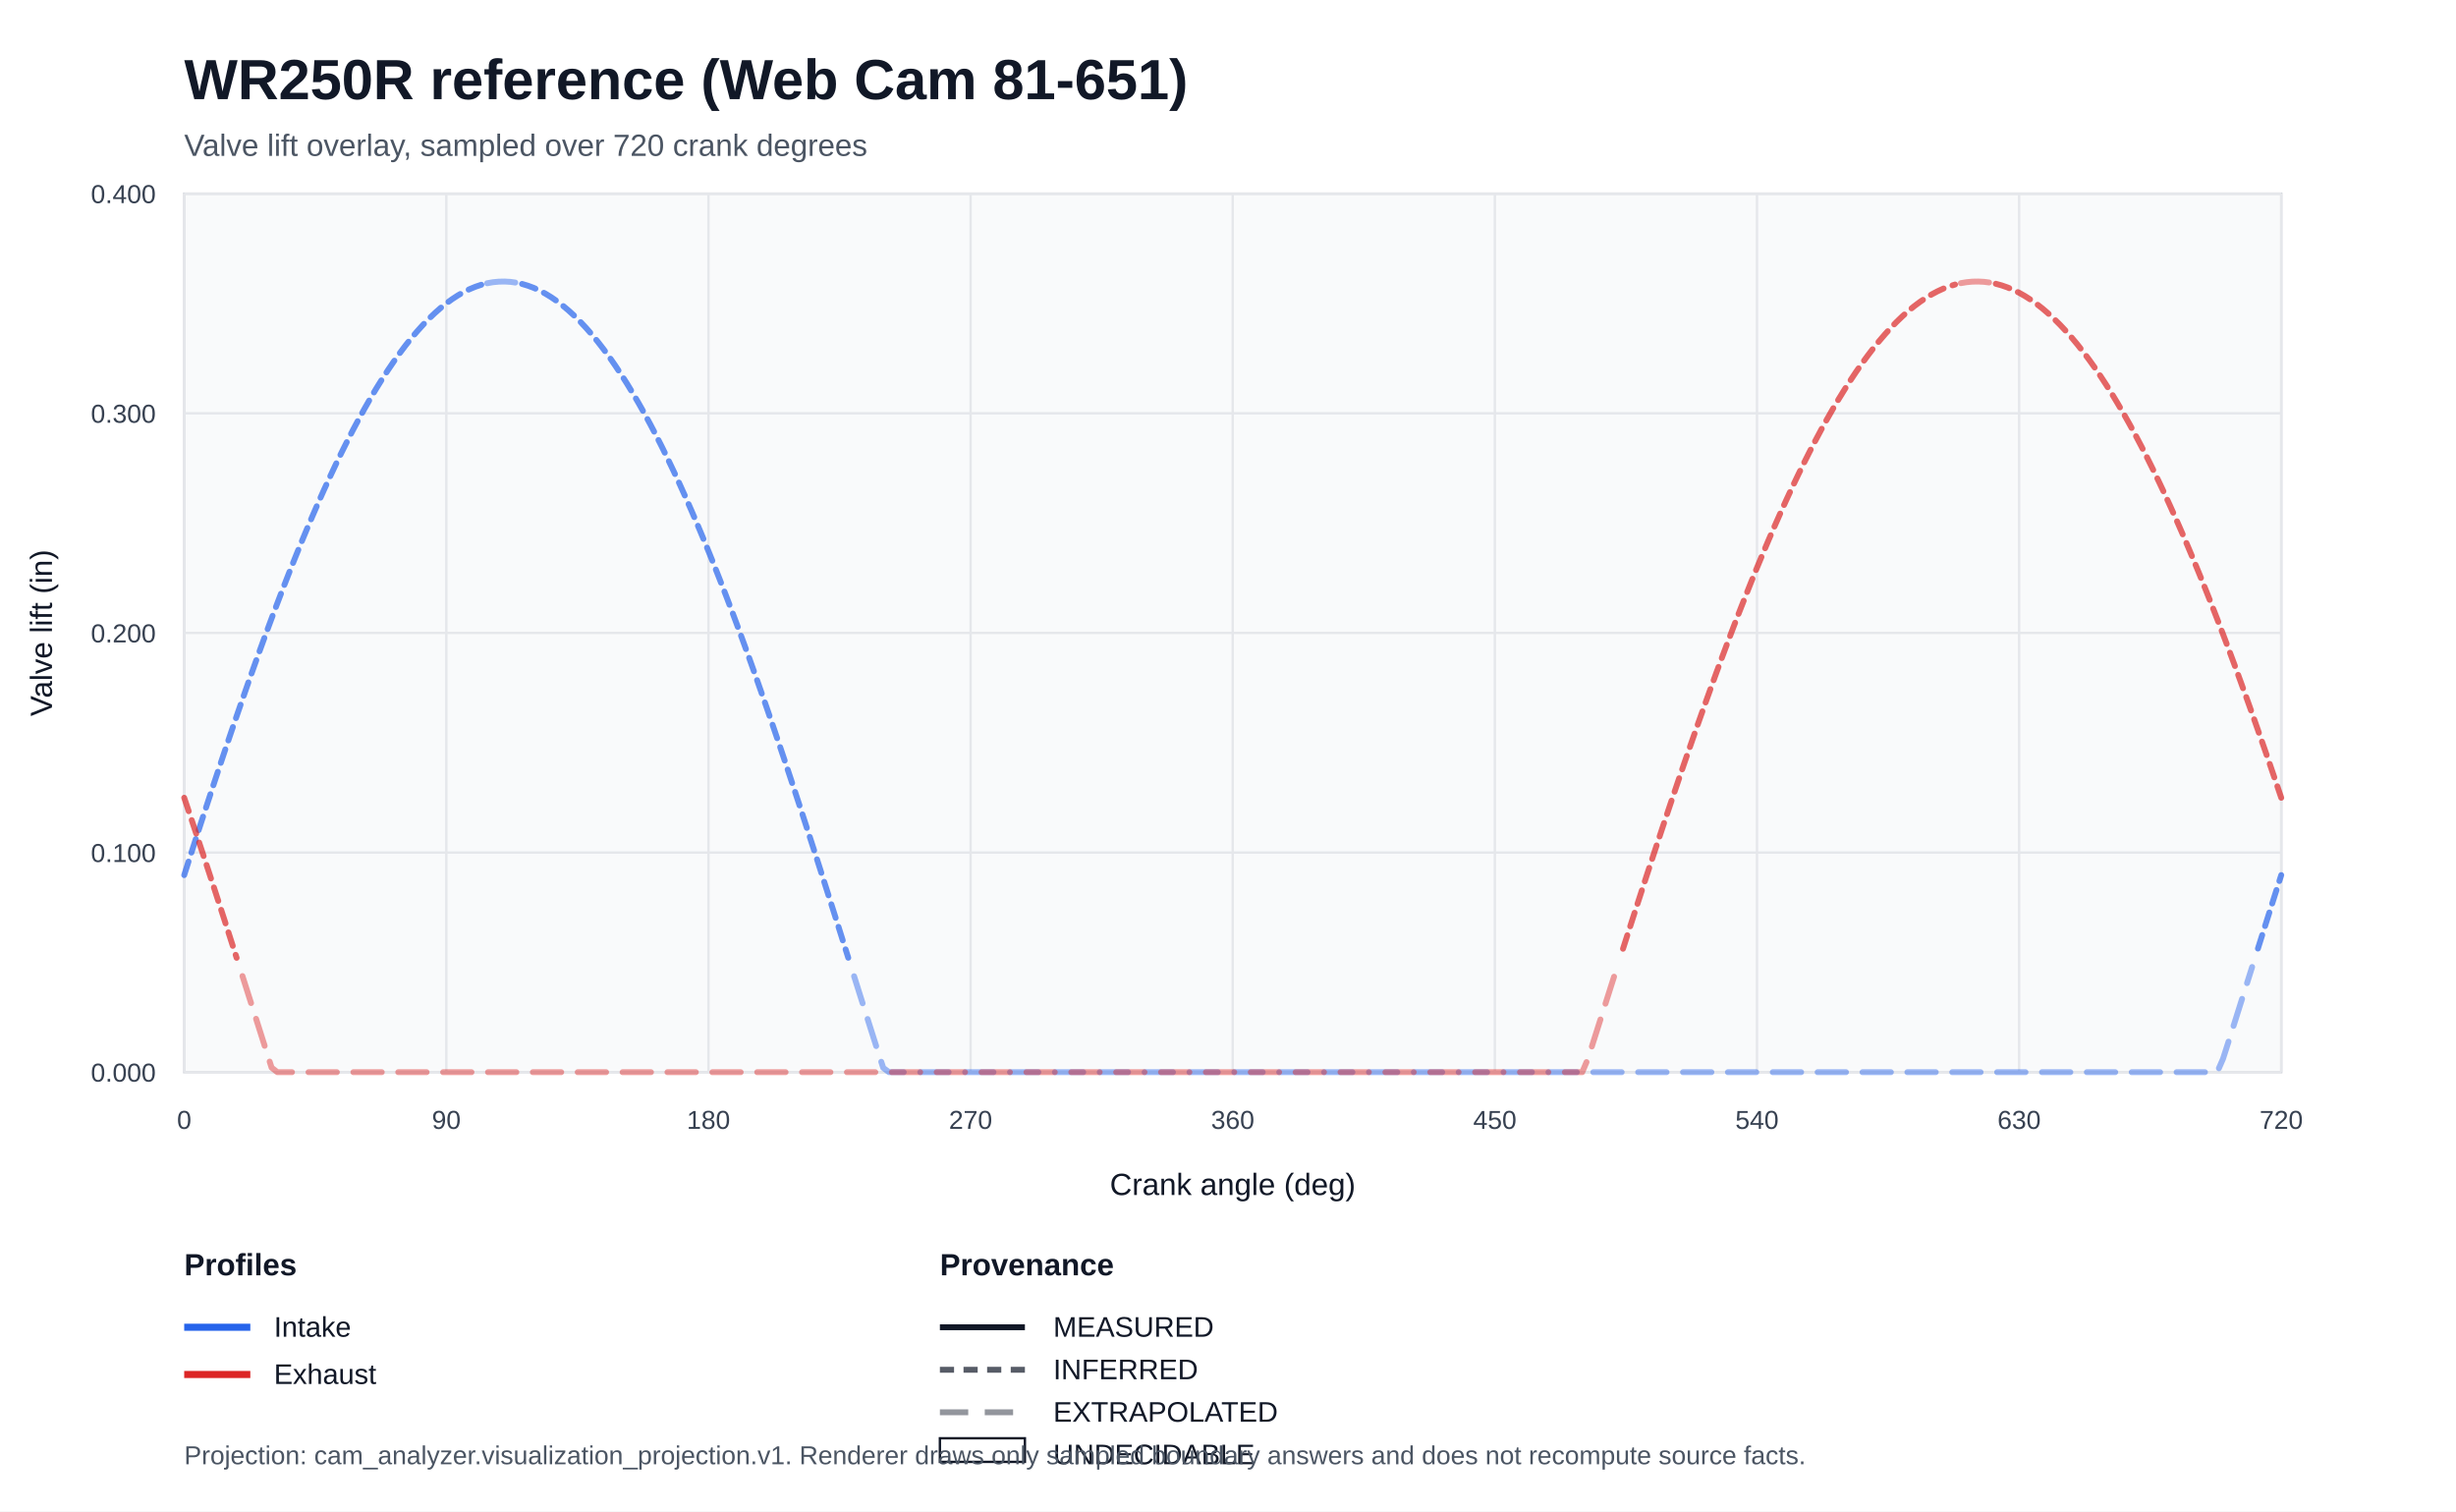
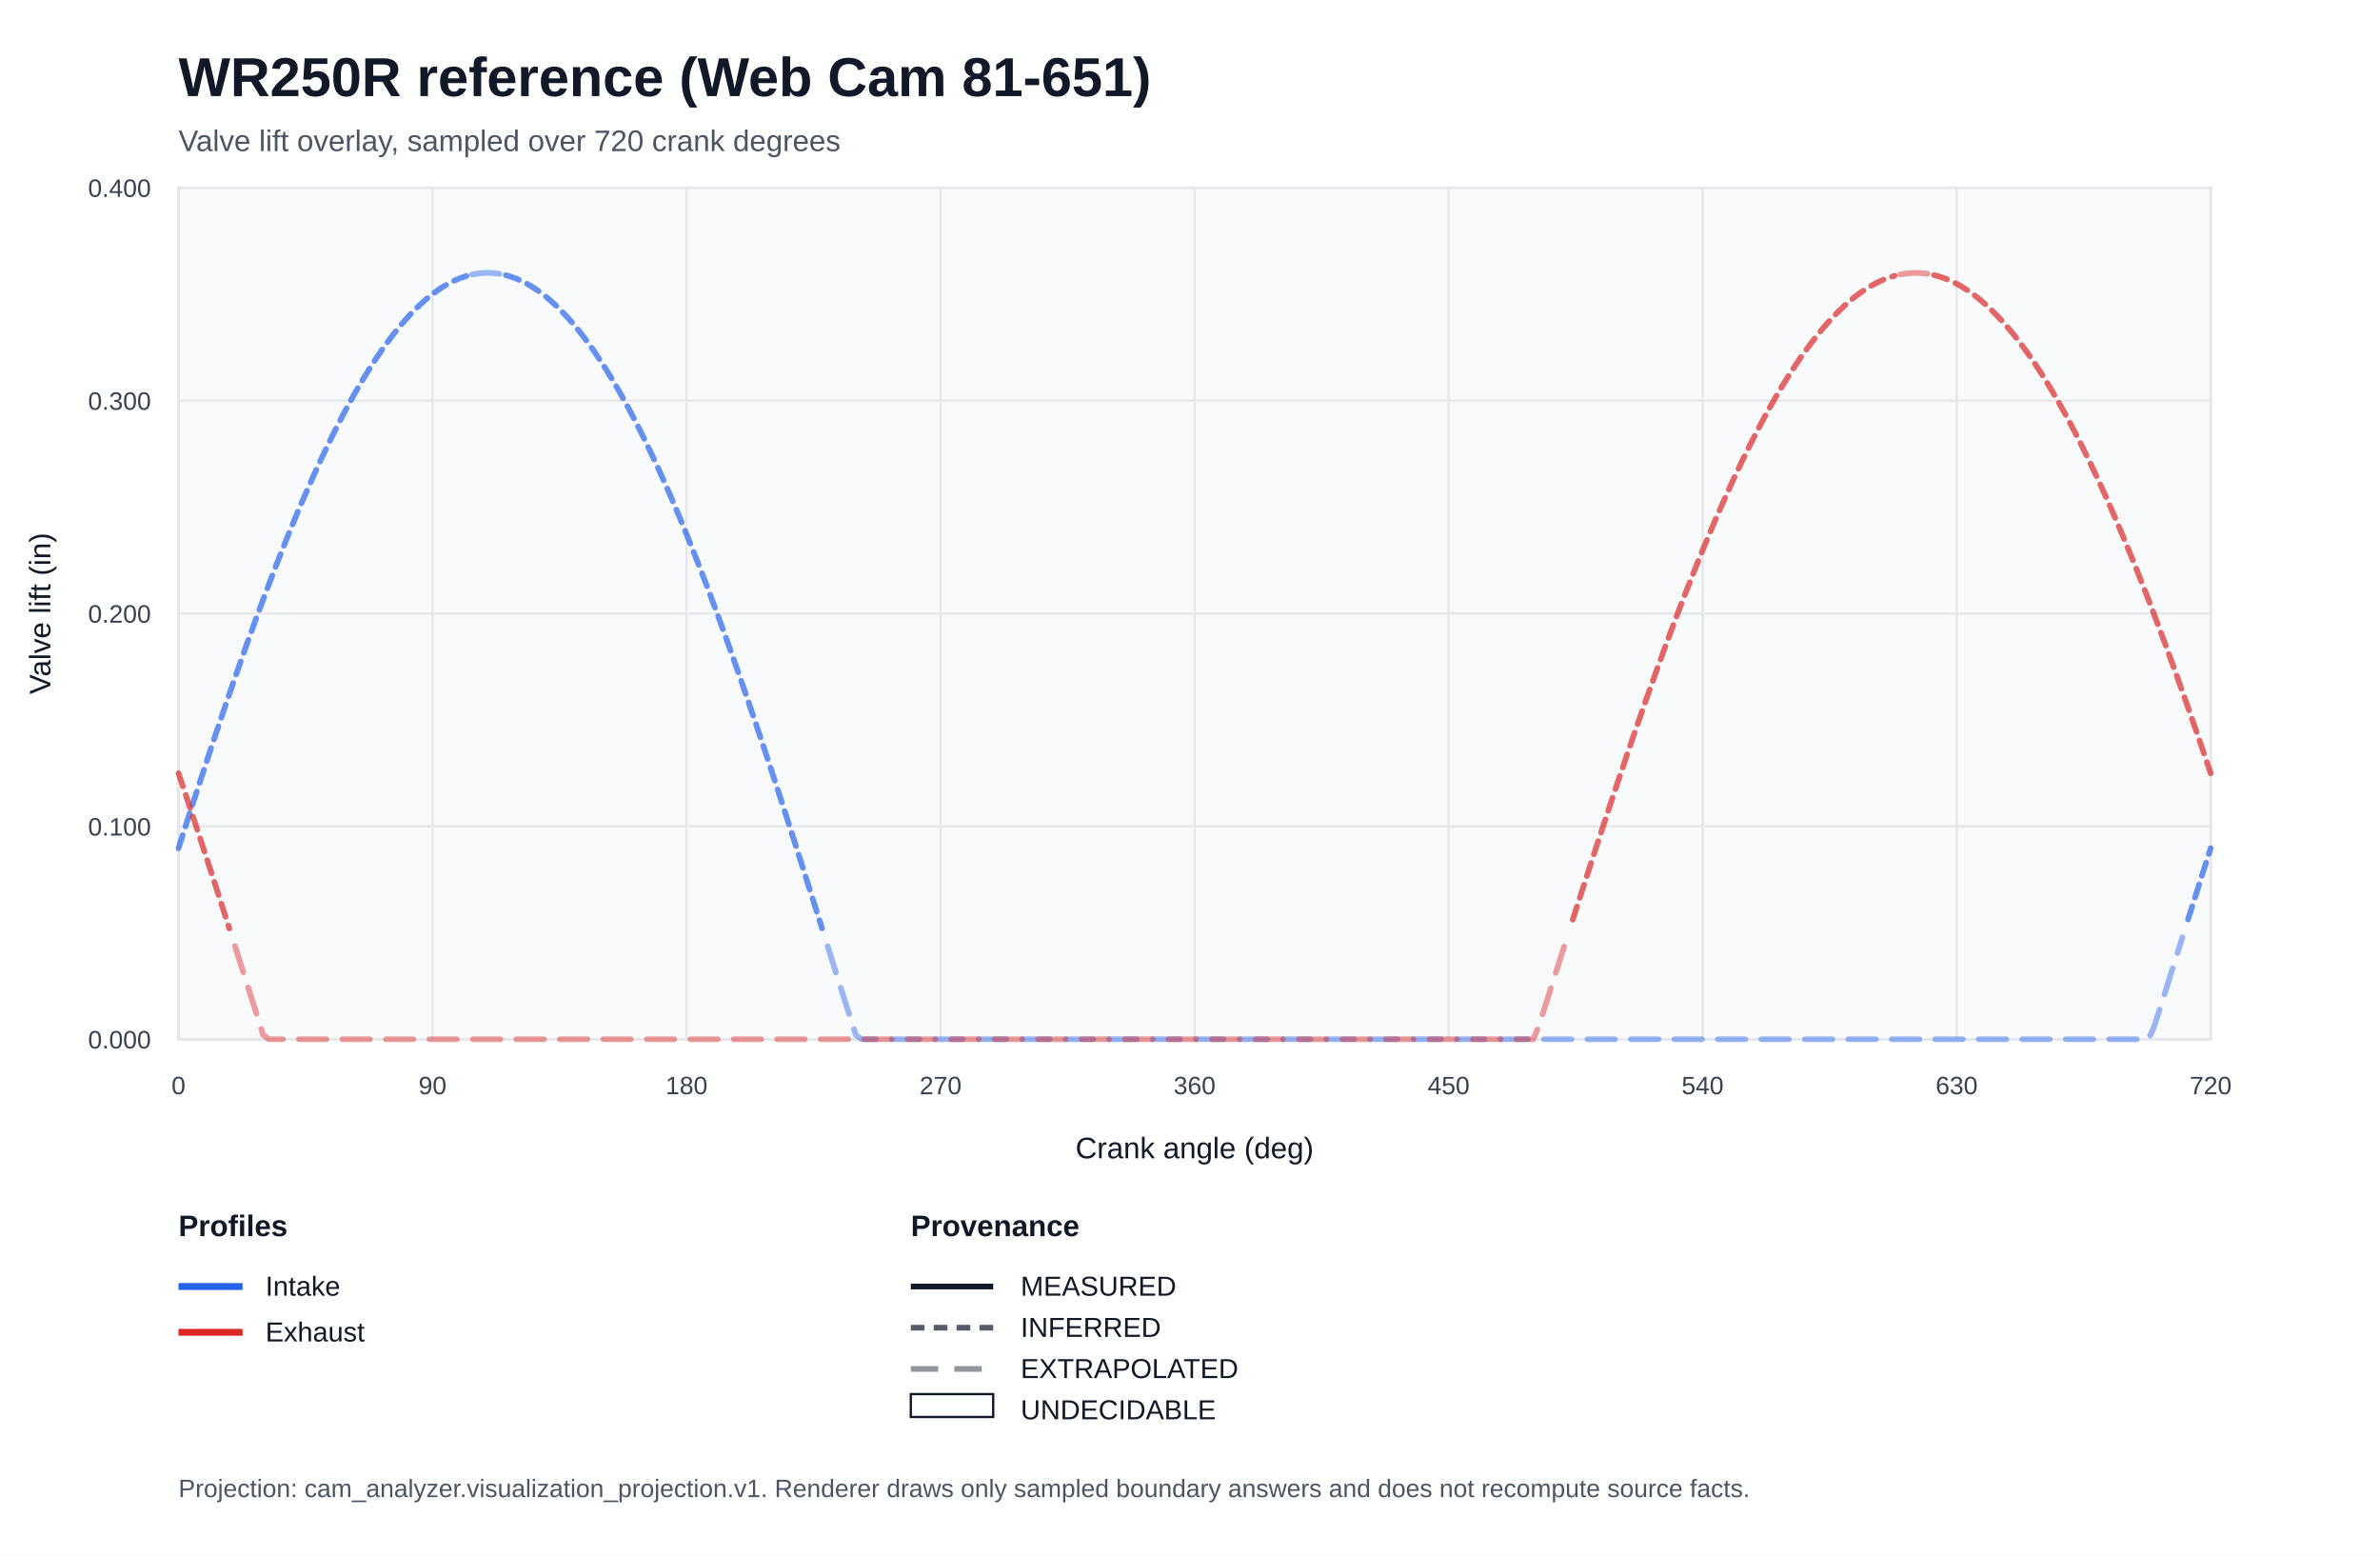
- <svg xmlns="http://www.w3.org/2000/svg" viewBox="0 0 1040 640" role="img" aria-labelledby="chart-title chart-desc">
-   <rect x="0" y="0" width="1040" height="640" fill="#ffffff" />
+ <svg xmlns="http://www.w3.org/2000/svg" viewBox="0 0 1040 680" role="img" aria-labelledby="chart-title chart-desc">
+   <rect x="0" y="0" width="1040" height="680" fill="#ffffff" />
  <text x="78" y="42" font-family="Arial, sans-serif" font-size="24" font-weight="700" fill="#111827">WR250R reference (Web Cam 81-651)</text>
  <text x="78" y="66" font-family="Arial, sans-serif" font-size="13" fill="#4b5563">Valve lift overlay, sampled over 720 crank degrees</text>
  <rect x="78" y="82" width="888" height="372" fill="#f9fafb" stroke="#d1d5db" />
  <line x1="78.00" y1="82" x2="78.00" y2="454" stroke="#e5e7eb" />
  <text x="78.00" y="478" text-anchor="middle" font-family="Arial, sans-serif" font-size="11" fill="#374151">0</text>
  <line x1="189.00" y1="82" x2="189.00" y2="454" stroke="#e5e7eb" />
  <text x="189.00" y="478" text-anchor="middle" font-family="Arial, sans-serif" font-size="11" fill="#374151">90</text>
  <line x1="300.00" y1="82" x2="300.00" y2="454" stroke="#e5e7eb" />
  <text x="300.00" y="478" text-anchor="middle" font-family="Arial, sans-serif" font-size="11" fill="#374151">180</text>
  <line x1="411.00" y1="82" x2="411.00" y2="454" stroke="#e5e7eb" />
  <text x="411.00" y="478" text-anchor="middle" font-family="Arial, sans-serif" font-size="11" fill="#374151">270</text>
  <line x1="522.00" y1="82" x2="522.00" y2="454" stroke="#e5e7eb" />
  <text x="522.00" y="478" text-anchor="middle" font-family="Arial, sans-serif" font-size="11" fill="#374151">360</text>
  <line x1="633.00" y1="82" x2="633.00" y2="454" stroke="#e5e7eb" />
  <text x="633.00" y="478" text-anchor="middle" font-family="Arial, sans-serif" font-size="11" fill="#374151">450</text>
  <line x1="744.00" y1="82" x2="744.00" y2="454" stroke="#e5e7eb" />
  <text x="744.00" y="478" text-anchor="middle" font-family="Arial, sans-serif" font-size="11" fill="#374151">540</text>
  <line x1="855.00" y1="82" x2="855.00" y2="454" stroke="#e5e7eb" />
  <text x="855.00" y="478" text-anchor="middle" font-family="Arial, sans-serif" font-size="11" fill="#374151">630</text>
  <line x1="966.00" y1="82" x2="966.00" y2="454" stroke="#e5e7eb" />
  <text x="966.00" y="478" text-anchor="middle" font-family="Arial, sans-serif" font-size="11" fill="#374151">720</text>
  <line x1="78" y1="454.00" x2="966" y2="454.00" stroke="#e5e7eb" />
  <text x="66" y="458.00" text-anchor="end" font-family="Arial, sans-serif" font-size="11" fill="#374151">0.000</text>
  <line x1="78" y1="361.00" x2="966" y2="361.00" stroke="#e5e7eb" />
  <text x="66" y="365.00" text-anchor="end" font-family="Arial, sans-serif" font-size="11" fill="#374151">0.100</text>
  <line x1="78" y1="268.00" x2="966" y2="268.00" stroke="#e5e7eb" />
  <text x="66" y="272.00" text-anchor="end" font-family="Arial, sans-serif" font-size="11" fill="#374151">0.200</text>
  <line x1="78" y1="175.00" x2="966" y2="175.00" stroke="#e5e7eb" />
  <text x="66" y="179.00" text-anchor="end" font-family="Arial, sans-serif" font-size="11" fill="#374151">0.300</text>
  <line x1="78" y1="82.00" x2="966" y2="82.00" stroke="#e5e7eb" />
  <text x="66" y="86.00" text-anchor="end" font-family="Arial, sans-serif" font-size="11" fill="#374151">0.400</text>
  <text x="522" y="506" text-anchor="middle" font-family="Arial, sans-serif" font-size="13" fill="#111827">Crank angle (deg)</text>
  <text x="22" y="268" transform="rotate(-90 22 268)" text-anchor="middle" font-family="Arial, sans-serif" font-size="13" fill="#111827">Valve lift (in)</text>
  <path d="M 78.00 370.54 L 80.47 362.84 L 82.93 355.19 L 85.40 347.58 L 87.87 340.03 L 90.33 332.54 L 92.80 325.11 L 95.27 317.74 L 97.73 310.46 L 100.20 303.25 L 102.67 296.12 L 105.13 289.08 L 107.60 282.13 L 110.07 275.28 L 112.53 268.52 L 115.00 261.88 L 117.47 255.34 L 119.93 248.91 L 122.40 242.60 L 124.87 236.41 L 127.33 230.35 L 129.80 224.41 L 132.27 218.61 L 134.73 212.94 L 137.20 207.40 L 139.67 202.02 L 142.13 196.77 L 144.60 191.68 L 147.07 186.74 L 149.53 181.95 L 152.00 177.32 L 154.47 172.85 L 156.93 168.54 L 159.40 164.40 L 161.87 160.43 L 164.33 156.63 L 166.80 153.00 L 169.27 149.55 L 171.73 146.27 L 174.20 143.17 L 176.67 140.26 L 179.13 137.53 L 181.60 134.98 L 184.07 132.62 L 186.53 130.44 L 189.00 128.46 L 191.47 126.66 L 193.93 125.06 L 196.40 123.65 L 198.87 122.43 L 201.33 121.41 L 203.80 120.58" fill="none" stroke="#2563eb" stroke-width="2.5" stroke-opacity="0.70" stroke-dasharray="6 4" stroke-linecap="round" stroke-linejoin="round" />
  <path d="M 206.27 119.94 L 208.73 119.50 L 211.20 119.26 L 213.67 119.21 L 216.13 119.35 L 218.60 119.70" fill="none" stroke="#2563eb" stroke-width="2.5" stroke-opacity="0.45" stroke-dasharray="12 7" stroke-linecap="round" stroke-linejoin="round" />
  <path d="M 221.07 120.23 L 223.53 120.97 L 226.00 121.89 L 228.47 123.02 L 230.93 124.33 L 233.40 125.84 L 235.87 127.54 L 238.33 129.43 L 240.80 131.51 L 243.27 133.77 L 245.73 136.23 L 248.20 138.87 L 250.67 141.69 L 253.13 144.70 L 255.60 147.89 L 258.07 151.25 L 260.53 154.79 L 263.00 158.51 L 265.47 162.39 L 267.93 166.45 L 270.40 170.67 L 272.87 175.06 L 275.33 179.61 L 277.80 184.32 L 280.27 189.19 L 282.73 194.21 L 285.20 199.38 L 287.67 204.69 L 290.13 210.15 L 292.60 215.75 L 295.07 221.49 L 297.53 227.36 L 300.00 233.36 L 302.47 239.49 L 304.93 245.74 L 307.40 252.11 L 309.87 258.59 L 312.33 265.19 L 314.80 271.89 L 317.27 278.69 L 319.73 285.59 L 322.20 292.59 L 324.67 299.67 L 327.13 306.84 L 329.60 314.09 L 332.07 321.42 L 334.53 328.81 L 337.00 336.27 L 339.47 343.80 L 341.93 351.38 L 344.40 359.01 L 346.87 366.68 L 349.33 374.40 L 351.80 382.15 L 354.27 389.93 L 356.73 397.73 L 359.20 405.54" fill="none" stroke="#2563eb" stroke-width="2.5" stroke-opacity="0.70" stroke-dasharray="6 4" stroke-linecap="round" stroke-linejoin="round" />
  <path d="M 361.67 413.37 L 364.13 421.19 L 366.60 429.00 L 369.07 436.79 L 371.53 444.53 L 374.00 452.15 L 376.47 454.00 L 378.93 454.00 L 381.40 454.00 L 383.87 454.00 L 386.33 454.00 L 388.80 454.00 L 391.27 454.00 L 393.73 454.00 L 396.20 454.00 L 398.67 454.00 L 401.13 454.00 L 403.60 454.00 L 406.07 454.00 L 408.53 454.00 L 411.00 454.00 L 413.47 454.00 L 415.93 454.00 L 418.40 454.00 L 420.87 454.00 L 423.33 454.00 L 425.80 454.00 L 428.27 454.00 L 430.73 454.00 L 433.20 454.00 L 435.67 454.00 L 438.13 454.00 L 440.60 454.00 L 443.07 454.00 L 445.53 454.00 L 448.00 454.00 L 450.47 454.00 L 452.93 454.00 L 455.40 454.00 L 457.87 454.00 L 460.33 454.00 L 462.80 454.00 L 465.27 454.00 L 467.73 454.00 L 470.20 454.00 L 472.67 454.00 L 475.13 454.00 L 477.60 454.00 L 480.07 454.00 L 482.53 454.00 L 485.00 454.00 L 487.47 454.00 L 489.93 454.00 L 492.40 454.00 L 494.87 454.00 L 497.33 454.00 L 499.80 454.00 L 502.27 454.00 L 504.73 454.00 L 507.20 454.00 L 509.67 454.00 L 512.13 454.00 L 514.60 454.00 L 517.07 454.00 L 519.53 454.00 L 522.00 454.00 L 524.47 454.00 L 526.93 454.00 L 529.40 454.00 L 531.87 454.00 L 534.33 454.00 L 536.80 454.00 L 539.27 454.00 L 541.73 454.00 L 544.20 454.00 L 546.67 454.00 L 549.13 454.00 L 551.60 454.00 L 554.07 454.00 L 556.53 454.00 L 559.00 454.00 L 561.47 454.00 L 563.93 454.00 L 566.40 454.00 L 568.87 454.00 L 571.33 454.00 L 573.80 454.00 L 576.27 454.00 L 578.73 454.00 L 581.20 454.00 L 583.67 454.00 L 586.13 454.00 L 588.60 454.00 L 591.07 454.00 L 593.53 454.00 L 596.00 454.00 L 598.47 454.00 L 600.93 454.00 L 603.40 454.00 L 605.87 454.00 L 608.33 454.00 L 610.80 454.00 L 613.27 454.00 L 615.73 454.00 L 618.20 454.00 L 620.67 454.00 L 623.13 454.00 L 625.60 454.00 L 628.07 454.00 L 630.53 454.00 L 633.00 454.00 L 635.47 454.00 L 637.93 454.00 L 640.40 454.00 L 642.87 454.00 L 645.33 454.00 L 647.80 454.00 L 650.27 454.00 L 652.73 454.00 L 655.20 454.00 L 657.67 454.00 L 660.13 454.00 L 662.60 454.00 L 665.07 454.00 L 667.53 454.00 L 670.00 454.00 L 672.47 454.00 L 674.93 454.00 L 677.40 454.00 L 679.87 454.00 L 682.33 454.00 L 684.80 454.00 L 687.27 454.00 L 689.73 454.00 L 692.20 454.00 L 694.67 454.00 L 697.13 454.00 L 699.60 454.00 L 702.07 454.00 L 704.53 454.00 L 707.00 454.00 L 709.47 454.00 L 711.93 454.00 L 714.40 454.00 L 716.87 454.00 L 719.33 454.00 L 721.80 454.00 L 724.27 454.00 L 726.73 454.00 L 729.20 454.00 L 731.67 454.00 L 734.13 454.00 L 736.60 454.00 L 739.07 454.00 L 741.53 454.00 L 744.00 454.00 L 746.47 454.00 L 748.93 454.00 L 751.40 454.00 L 753.87 454.00 L 756.33 454.00 L 758.80 454.00 L 761.27 454.00 L 763.73 454.00 L 766.20 454.00 L 768.67 454.00 L 771.13 454.00 L 773.60 454.00 L 776.07 454.00 L 778.53 454.00 L 781.00 454.00 L 783.47 454.00 L 785.93 454.00 L 788.40 454.00 L 790.87 454.00 L 793.33 454.00 L 795.80 454.00 L 798.27 454.00 L 800.73 454.00 L 803.20 454.00 L 805.67 454.00 L 808.13 454.00 L 810.60 454.00 L 813.07 454.00 L 815.53 454.00 L 818.00 454.00 L 820.47 454.00 L 822.93 454.00 L 825.40 454.00 L 827.87 454.00 L 830.33 454.00 L 832.80 454.00 L 835.27 454.00 L 837.73 454.00 L 840.20 454.00 L 842.67 454.00 L 845.13 454.00 L 847.60 454.00 L 850.07 454.00 L 852.53 454.00 L 855.00 454.00 L 857.47 454.00 L 859.93 454.00 L 862.40 454.00 L 864.87 454.00 L 867.33 454.00 L 869.80 454.00 L 872.27 454.00 L 874.73 454.00 L 877.20 454.00 L 879.67 454.00 L 882.13 454.00 L 884.60 454.00 L 887.07 454.00 L 889.53 454.00 L 892.00 454.00 L 894.47 454.00 L 896.93 454.00 L 899.40 454.00 L 901.87 454.00 L 904.33 454.00 L 906.80 454.00 L 909.27 454.00 L 911.73 454.00 L 914.20 454.00 L 916.67 454.00 L 919.13 454.00 L 921.60 454.00 L 924.07 454.00 L 926.53 454.00 L 929.00 454.00 L 931.47 454.00 L 933.93 454.00 L 936.40 454.00 L 938.87 454.00 L 941.33 448.36 L 943.80 440.67 L 946.27 432.90 L 948.73 425.10 L 951.20 417.28 L 953.67 409.46" fill="none" stroke="#2563eb" stroke-width="2.5" stroke-opacity="0.45" stroke-dasharray="12 7" stroke-linecap="round" stroke-linejoin="round" />
  <path d="M 956.13 401.64 L 958.60 393.83 L 961.07 386.04 L 963.53 378.27 L 966.00 370.54" fill="none" stroke="#2563eb" stroke-width="2.5" stroke-opacity="0.70" stroke-dasharray="6 4" stroke-linecap="round" stroke-linejoin="round" />
  <path d="M 78.00 337.79 L 80.47 345.13 L 82.93 352.52 L 85.40 359.97 L 87.87 367.47 L 90.33 375.01 L 92.80 382.60 L 95.27 390.23 L 97.73 397.89 L 100.20 405.57" fill="none" stroke="#dc2626" stroke-width="2.5" stroke-opacity="0.70" stroke-dasharray="6 4" stroke-linecap="round" stroke-linejoin="round" />
  <path d="M 102.67 413.29 L 105.13 421.02 L 107.60 428.77 L 110.07 436.53 L 112.53 444.30 L 115.00 452.06 L 117.47 454.00 L 119.93 454.00 L 122.40 454.00 L 124.87 454.00 L 127.33 454.00 L 129.80 454.00 L 132.27 454.00 L 134.73 454.00 L 137.20 454.00 L 139.67 454.00 L 142.13 454.00 L 144.60 454.00 L 147.07 454.00 L 149.53 454.00 L 152.00 454.00 L 154.47 454.00 L 156.93 454.00 L 159.40 454.00 L 161.87 454.00 L 164.33 454.00 L 166.80 454.00 L 169.27 454.00 L 171.73 454.00 L 174.20 454.00 L 176.67 454.00 L 179.13 454.00 L 181.60 454.00 L 184.07 454.00 L 186.53 454.00 L 189.00 454.00 L 191.47 454.00 L 193.93 454.00 L 196.40 454.00 L 198.87 454.00 L 201.33 454.00 L 203.80 454.00 L 206.27 454.00 L 208.73 454.00 L 211.20 454.00 L 213.67 454.00 L 216.13 454.00 L 218.60 454.00 L 221.07 454.00 L 223.53 454.00 L 226.00 454.00 L 228.47 454.00 L 230.93 454.00 L 233.40 454.00 L 235.87 454.00 L 238.33 454.00 L 240.80 454.00 L 243.27 454.00 L 245.73 454.00 L 248.20 454.00 L 250.67 454.00 L 253.13 454.00 L 255.60 454.00 L 258.07 454.00 L 260.53 454.00 L 263.00 454.00 L 265.47 454.00 L 267.93 454.00 L 270.40 454.00 L 272.87 454.00 L 275.33 454.00 L 277.80 454.00 L 280.27 454.00 L 282.73 454.00 L 285.20 454.00 L 287.67 454.00 L 290.13 454.00 L 292.60 454.00 L 295.07 454.00 L 297.53 454.00 L 300.00 454.00 L 302.47 454.00 L 304.93 454.00 L 307.40 454.00 L 309.87 454.00 L 312.33 454.00 L 314.80 454.00 L 317.27 454.00 L 319.73 454.00 L 322.20 454.00 L 324.67 454.00 L 327.13 454.00 L 329.60 454.00 L 332.07 454.00 L 334.53 454.00 L 337.00 454.00 L 339.47 454.00 L 341.93 454.00 L 344.40 454.00 L 346.87 454.00 L 349.33 454.00 L 351.80 454.00 L 354.27 454.00 L 356.73 454.00 L 359.20 454.00 L 361.67 454.00 L 364.13 454.00 L 366.60 454.00 L 369.07 454.00 L 371.53 454.00 L 374.00 454.00 L 376.47 454.00 L 378.93 454.00 L 381.40 454.00 L 383.87 454.00 L 386.33 454.00 L 388.80 454.00 L 391.27 454.00 L 393.73 454.00 L 396.20 454.00 L 398.67 454.00 L 401.13 454.00 L 403.60 454.00 L 406.07 454.00 L 408.53 454.00 L 411.00 454.00 L 413.47 454.00 L 415.93 454.00 L 418.40 454.00 L 420.87 454.00 L 423.33 454.00 L 425.80 454.00 L 428.27 454.00 L 430.73 454.00 L 433.20 454.00 L 435.67 454.00 L 438.13 454.00 L 440.60 454.00 L 443.07 454.00 L 445.53 454.00 L 448.00 454.00 L 450.47 454.00 L 452.93 454.00 L 455.40 454.00 L 457.87 454.00 L 460.33 454.00 L 462.80 454.00 L 465.27 454.00 L 467.73 454.00 L 470.20 454.00 L 472.67 454.00 L 475.13 454.00 L 477.60 454.00 L 480.07 454.00 L 482.53 454.00 L 485.00 454.00 L 487.47 454.00 L 489.93 454.00 L 492.40 454.00 L 494.87 454.00 L 497.33 454.00 L 499.80 454.00 L 502.27 454.00 L 504.73 454.00 L 507.20 454.00 L 509.67 454.00 L 512.13 454.00 L 514.60 454.00 L 517.07 454.00 L 519.53 454.00 L 522.00 454.00 L 524.47 454.00 L 526.93 454.00 L 529.40 454.00 L 531.87 454.00 L 534.33 454.00 L 536.80 454.00 L 539.27 454.00 L 541.73 454.00 L 544.20 454.00 L 546.67 454.00 L 549.13 454.00 L 551.60 454.00 L 554.07 454.00 L 556.53 454.00 L 559.00 454.00 L 561.47 454.00 L 563.93 454.00 L 566.40 454.00 L 568.87 454.00 L 571.33 454.00 L 573.80 454.00 L 576.27 454.00 L 578.73 454.00 L 581.20 454.00 L 583.67 454.00 L 586.13 454.00 L 588.60 454.00 L 591.07 454.00 L 593.53 454.00 L 596.00 454.00 L 598.47 454.00 L 600.93 454.00 L 603.40 454.00 L 605.87 454.00 L 608.33 454.00 L 610.80 454.00 L 613.27 454.00 L 615.73 454.00 L 618.20 454.00 L 620.67 454.00 L 623.13 454.00 L 625.60 454.00 L 628.07 454.00 L 630.53 454.00 L 633.00 454.00 L 635.47 454.00 L 637.93 454.00 L 640.40 454.00 L 642.87 454.00 L 645.33 454.00 L 647.80 454.00 L 650.27 454.00 L 652.73 454.00 L 655.20 454.00 L 657.67 454.00 L 660.13 454.00 L 662.60 454.00 L 665.07 454.00 L 667.53 454.00 L 670.00 454.00 L 672.47 448.18 L 674.93 440.41 L 677.40 432.65 L 679.87 424.89 L 682.33 417.15 L 684.80 409.43" fill="none" stroke="#dc2626" stroke-width="2.5" stroke-opacity="0.45" stroke-dasharray="12 7" stroke-linecap="round" stroke-linejoin="round" />
  <path d="M 687.27 401.73 L 689.73 394.05 L 692.20 386.41 L 694.67 378.80 L 697.13 371.24 L 699.60 363.71 L 702.07 356.24 L 704.53 348.82 L 707.00 341.45 L 709.47 334.15 L 711.93 326.91 L 714.40 319.73 L 716.87 312.63 L 719.33 305.61 L 721.80 298.67 L 724.27 291.81 L 726.73 285.04 L 729.20 278.36 L 731.67 271.77 L 734.13 265.28 L 736.60 258.90 L 739.07 252.62 L 741.53 246.45 L 744.00 240.39 L 746.47 234.45 L 748.93 228.62 L 751.40 222.92 L 753.87 217.35 L 756.33 211.90 L 758.80 206.58 L 761.27 201.40 L 763.73 196.35 L 766.20 191.44 L 768.67 186.68 L 771.13 182.06 L 773.60 177.59 L 776.07 173.26 L 778.53 169.09 L 781.00 165.08 L 783.47 161.22 L 785.93 157.52 L 788.40 153.98 L 790.87 150.60 L 793.33 147.39 L 795.80 144.34 L 798.27 141.46 L 800.73 138.75 L 803.20 136.21 L 805.67 133.84 L 808.13 131.65 L 810.60 129.63 L 813.07 127.79 L 815.53 126.12 L 818.00 124.64 L 820.47 123.33 L 822.93 122.20 L 825.40 121.25 L 827.87 120.48" fill="none" stroke="#dc2626" stroke-width="2.5" stroke-opacity="0.70" stroke-dasharray="6 4" stroke-linecap="round" stroke-linejoin="round" />
  <path d="M 830.33 119.89 L 832.80 119.48 L 835.27 119.25 L 837.73 119.21 L 840.20 119.34 L 842.67 119.66" fill="none" stroke="#dc2626" stroke-width="2.5" stroke-opacity="0.45" stroke-dasharray="12 7" stroke-linecap="round" stroke-linejoin="round" />
  <path d="M 845.13 120.16 L 847.60 120.84 L 850.07 121.70 L 852.53 122.74 L 855.00 123.96 L 857.47 125.36 L 859.93 126.93 L 862.40 128.69 L 864.87 130.62 L 867.33 132.73 L 869.80 135.01 L 872.27 137.46 L 874.73 140.08 L 877.20 142.88 L 879.67 145.84 L 882.13 148.97 L 884.60 152.27 L 887.07 155.73 L 889.53 159.35 L 892.00 163.13 L 894.47 167.07 L 896.93 171.16 L 899.40 175.41 L 901.87 179.80 L 904.33 184.35 L 906.80 189.04 L 909.27 193.88 L 911.73 198.86 L 914.20 203.97 L 916.67 209.22 L 919.13 214.61 L 921.60 220.12 L 924.07 225.76 L 926.53 231.52 L 929.00 237.40 L 931.47 243.40 L 933.93 249.52 L 936.40 255.74 L 938.87 262.08 L 941.33 268.51 L 943.80 275.05 L 946.27 281.68 L 948.73 288.41 L 951.20 295.23 L 953.67 302.13 L 956.13 309.11 L 958.60 316.17 L 961.07 323.31 L 963.53 330.52 L 966.00 337.79" fill="none" stroke="#dc2626" stroke-width="2.5" stroke-opacity="0.70" stroke-dasharray="6 4" stroke-linecap="round" stroke-linejoin="round" />
  <text x="78" y="540" font-family="Arial, sans-serif" font-size="13" font-weight="700" fill="#111827">Profiles</text>
  <line x1="78" y1="562" x2="106" y2="562" stroke="#2563eb" stroke-width="3" />
  <text x="116" y="566" font-family="Arial, sans-serif" font-size="12" fill="#111827">Intake</text>
  <line x1="78" y1="582" x2="106" y2="582" stroke="#dc2626" stroke-width="3" />
  <text x="116" y="586" font-family="Arial, sans-serif" font-size="12" fill="#111827">Exhaust</text>
  <text x="398" y="540" font-family="Arial, sans-serif" font-size="13" font-weight="700" fill="#111827">Provenance</text>
  <line x1="398" y1="562" x2="434" y2="562" stroke="#111827" stroke-width="2.5" stroke-opacity="1.00" stroke-dasharray="" />
  <text x="446" y="566" font-family="Arial, sans-serif" font-size="12" fill="#111827">MEASURED</text>
  <line x1="398" y1="580" x2="434" y2="580" stroke="#111827" stroke-width="2.5" stroke-opacity="0.70" stroke-dasharray="6 4" />
  <text x="446" y="584" font-family="Arial, sans-serif" font-size="12" fill="#111827">INFERRED</text>
  <line x1="398" y1="598" x2="434" y2="598" stroke="#111827" stroke-width="2.5" stroke-opacity="0.45" stroke-dasharray="12 7" />
  <text x="446" y="602" font-family="Arial, sans-serif" font-size="12" fill="#111827">EXTRAPOLATED</text>
  <rect x="398" y="609" width="36" height="10" fill="none" stroke="#111827" />
  <text x="446" y="620" font-family="Arial, sans-serif" font-size="12" fill="#111827">UNDECIDABLE</text>
-   <text x="78" y="620" font-family="Arial, sans-serif" font-size="11" fill="#4b5563">Projection: cam_analyzer.visualization_projection.v1. Renderer draws only sampled boundary answers and does not recompute source facts.</text>
+   <text x="78" y="654" font-family="Arial, sans-serif" font-size="11" fill="#4b5563">Projection: cam_analyzer.visualization_projection.v1. Renderer draws only sampled boundary answers and does not recompute source facts.</text>
</svg>
